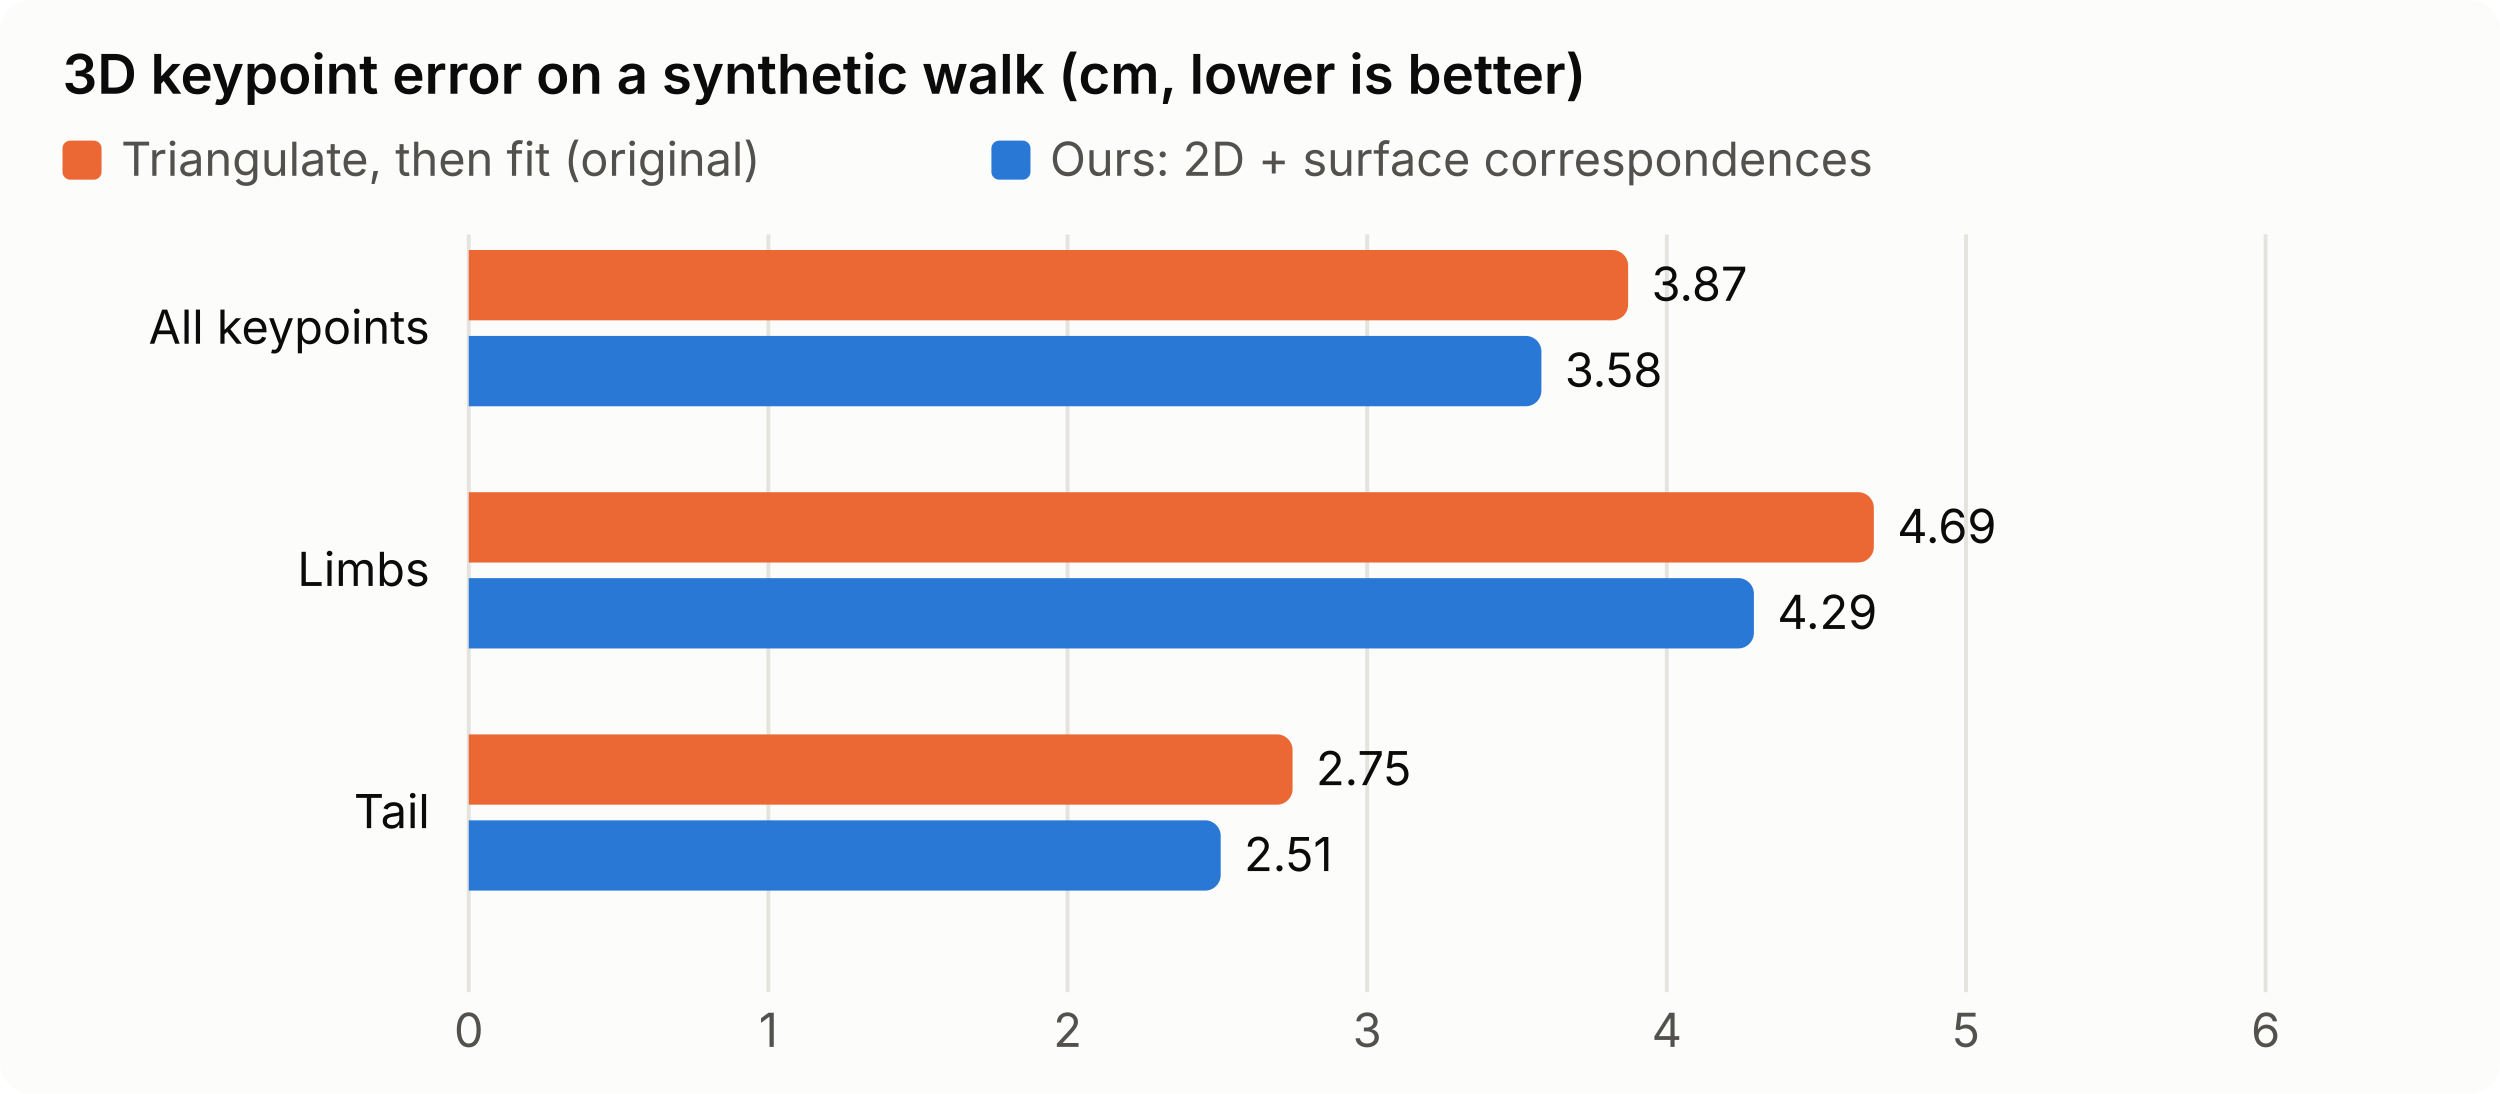
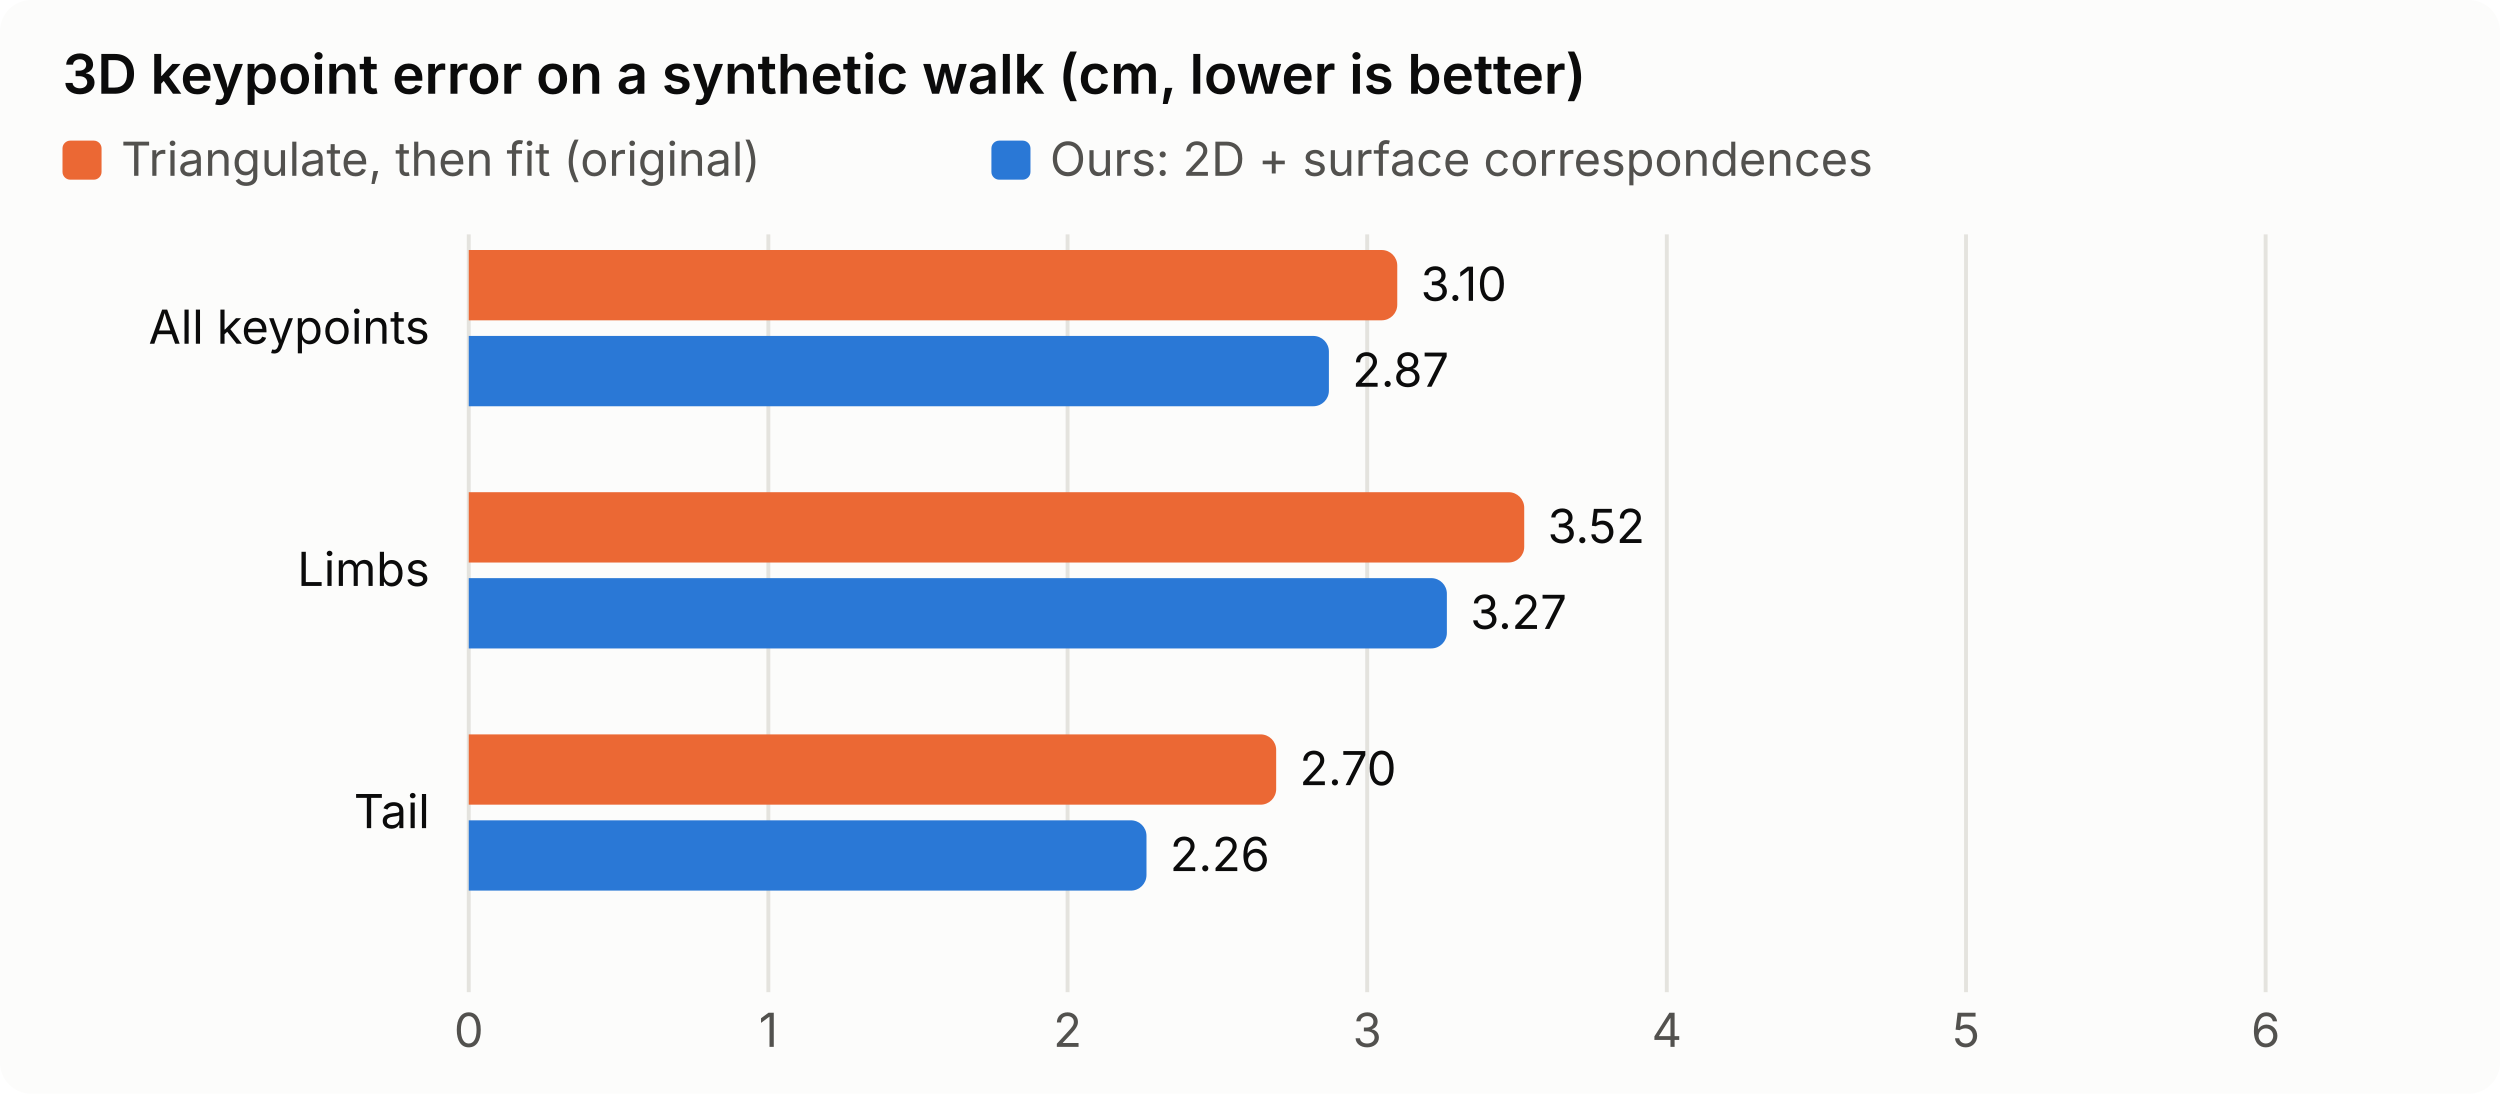
<svg xmlns="http://www.w3.org/2000/svg" viewBox="0 0 640 280" width="640" height="280" font-family="system-ui,-apple-system,Segoe UI,sans-serif" font-size="12">
  <style>.bg{fill:#fcfcfb}.t1{fill:#0b0b0b}.t2{fill:#52514e}.g{stroke:#e4e3de}.s1{fill:#2a78d6}.s2{fill:#eb6834}@media (prefers-color-scheme:dark){.bg{fill:#1a1a19}.t1{fill:#f0efec}.t2{fill:#c3c2b7}.g{stroke:#383835}.s1{fill:#3987e5}.s2{fill:#d95926}}</style>
  <rect class="bg" width="640" height="280" rx="8" />
  <text class="t1" x="16" y="24" font-size="14" font-weight="600">3D keypoint error on a synthetic walk (cm, lower is better)</text>
  <rect class="s2" x="16" y="36" width="10" height="10" rx="2" />
  <text class="t2" x="31" y="45">Triangulate, then fit (original)</text>
  <rect class="s1" x="253.8" y="36" width="10" height="10" rx="2" />
  <text class="t2" x="268.8" y="45">Ours: 2D + surface correspondences</text>
  <line class="g" x1="120.0" x2="120.0" y1="60" y2="254" />
  <text class="t2" x="120.0" y="268" text-anchor="middle">0</text>
  <line class="g" x1="196.7" x2="196.7" y1="60" y2="254" />
  <text class="t2" x="196.7" y="268" text-anchor="middle">1</text>
  <line class="g" x1="273.3" x2="273.3" y1="60" y2="254" />
  <text class="t2" x="273.3" y="268" text-anchor="middle">2</text>
  <line class="g" x1="350.0" x2="350.0" y1="60" y2="254" />
  <text class="t2" x="350.0" y="268" text-anchor="middle">3</text>
  <line class="g" x1="426.7" x2="426.7" y1="60" y2="254" />
  <text class="t2" x="426.7" y="268" text-anchor="middle">4</text>
  <line class="g" x1="503.3" x2="503.3" y1="60" y2="254" />
  <text class="t2" x="503.3" y="268" text-anchor="middle">5</text>
  <line class="g" x1="580.0" x2="580.0" y1="60" y2="254" />
  <text class="t2" x="580.0" y="268" text-anchor="middle">6</text>
  <text class="t1" x="110" y="88.0" text-anchor="end">All keypoints</text>
-   <path class="s2" d="M120,64 h292.8 a4,4 0 0 1 4,4 v10 a4,4 0 0 1 -4,4 h-292.8 z" />
-   <text class="t1" x="422.8" y="77">3.87</text>
-   <path class="s1" d="M120,86 h270.6 a4,4 0 0 1 4,4 v10 a4,4 0 0 1 -4,4 h-270.6 z" />
-   <text class="t1" x="400.6" y="99">3.58</text>
+   <path class="s2" d="M120,64 h233.7 a4,4 0 0 1 4,4 v10 a4,4 0 0 1 -4,4 h-233.7 z" />
+   <text class="t1" x="363.7" y="77">3.10</text>
+   <path class="s1" d="M120,86 h216.2 a4,4 0 0 1 4,4 v10 a4,4 0 0 1 -4,4 h-216.2 z" />
+   <text class="t1" x="346.2" y="99">2.87</text>
  <text class="t1" x="110" y="150.0" text-anchor="end">Limbs</text>
-   <path class="s2" d="M120,126 h355.7 a4,4 0 0 1 4,4 v10 a4,4 0 0 1 -4,4 h-355.7 z" />
-   <text class="t1" x="485.7" y="139">4.69</text>
-   <path class="s1" d="M120,148 h325.0 a4,4 0 0 1 4,4 v10 a4,4 0 0 1 -4,4 h-325.0 z" />
-   <text class="t1" x="455.0" y="161">4.29</text>
+   <path class="s2" d="M120,126 h266.2 a4,4 0 0 1 4,4 v10 a4,4 0 0 1 -4,4 h-266.2 z" />
+   <text class="t1" x="396.2" y="139">3.52</text>
+   <path class="s1" d="M120,148 h246.4 a4,4 0 0 1 4,4 v10 a4,4 0 0 1 -4,4 h-246.4 z" />
+   <text class="t1" x="376.4" y="161">3.27</text>
  <text class="t1" x="110" y="212.0" text-anchor="end">Tail</text>
-   <path class="s2" d="M120,188 h206.9 a4,4 0 0 1 4,4 v10 a4,4 0 0 1 -4,4 h-206.9 z" />
-   <text class="t1" x="336.9" y="201">2.75</text>
-   <path class="s1" d="M120,210 h188.5 a4,4 0 0 1 4,4 v10 a4,4 0 0 1 -4,4 h-188.5 z" />
-   <text class="t1" x="318.5" y="223">2.51</text>
+   <path class="s2" d="M120,188 h202.7 a4,4 0 0 1 4,4 v10 a4,4 0 0 1 -4,4 h-202.7 z" />
+   <text class="t1" x="332.7" y="201">2.70</text>
+   <path class="s1" d="M120,210 h169.5 a4,4 0 0 1 4,4 v10 a4,4 0 0 1 -4,4 h-169.5 z" />
+   <text class="t1" x="299.5" y="223">2.26</text>
</svg>
